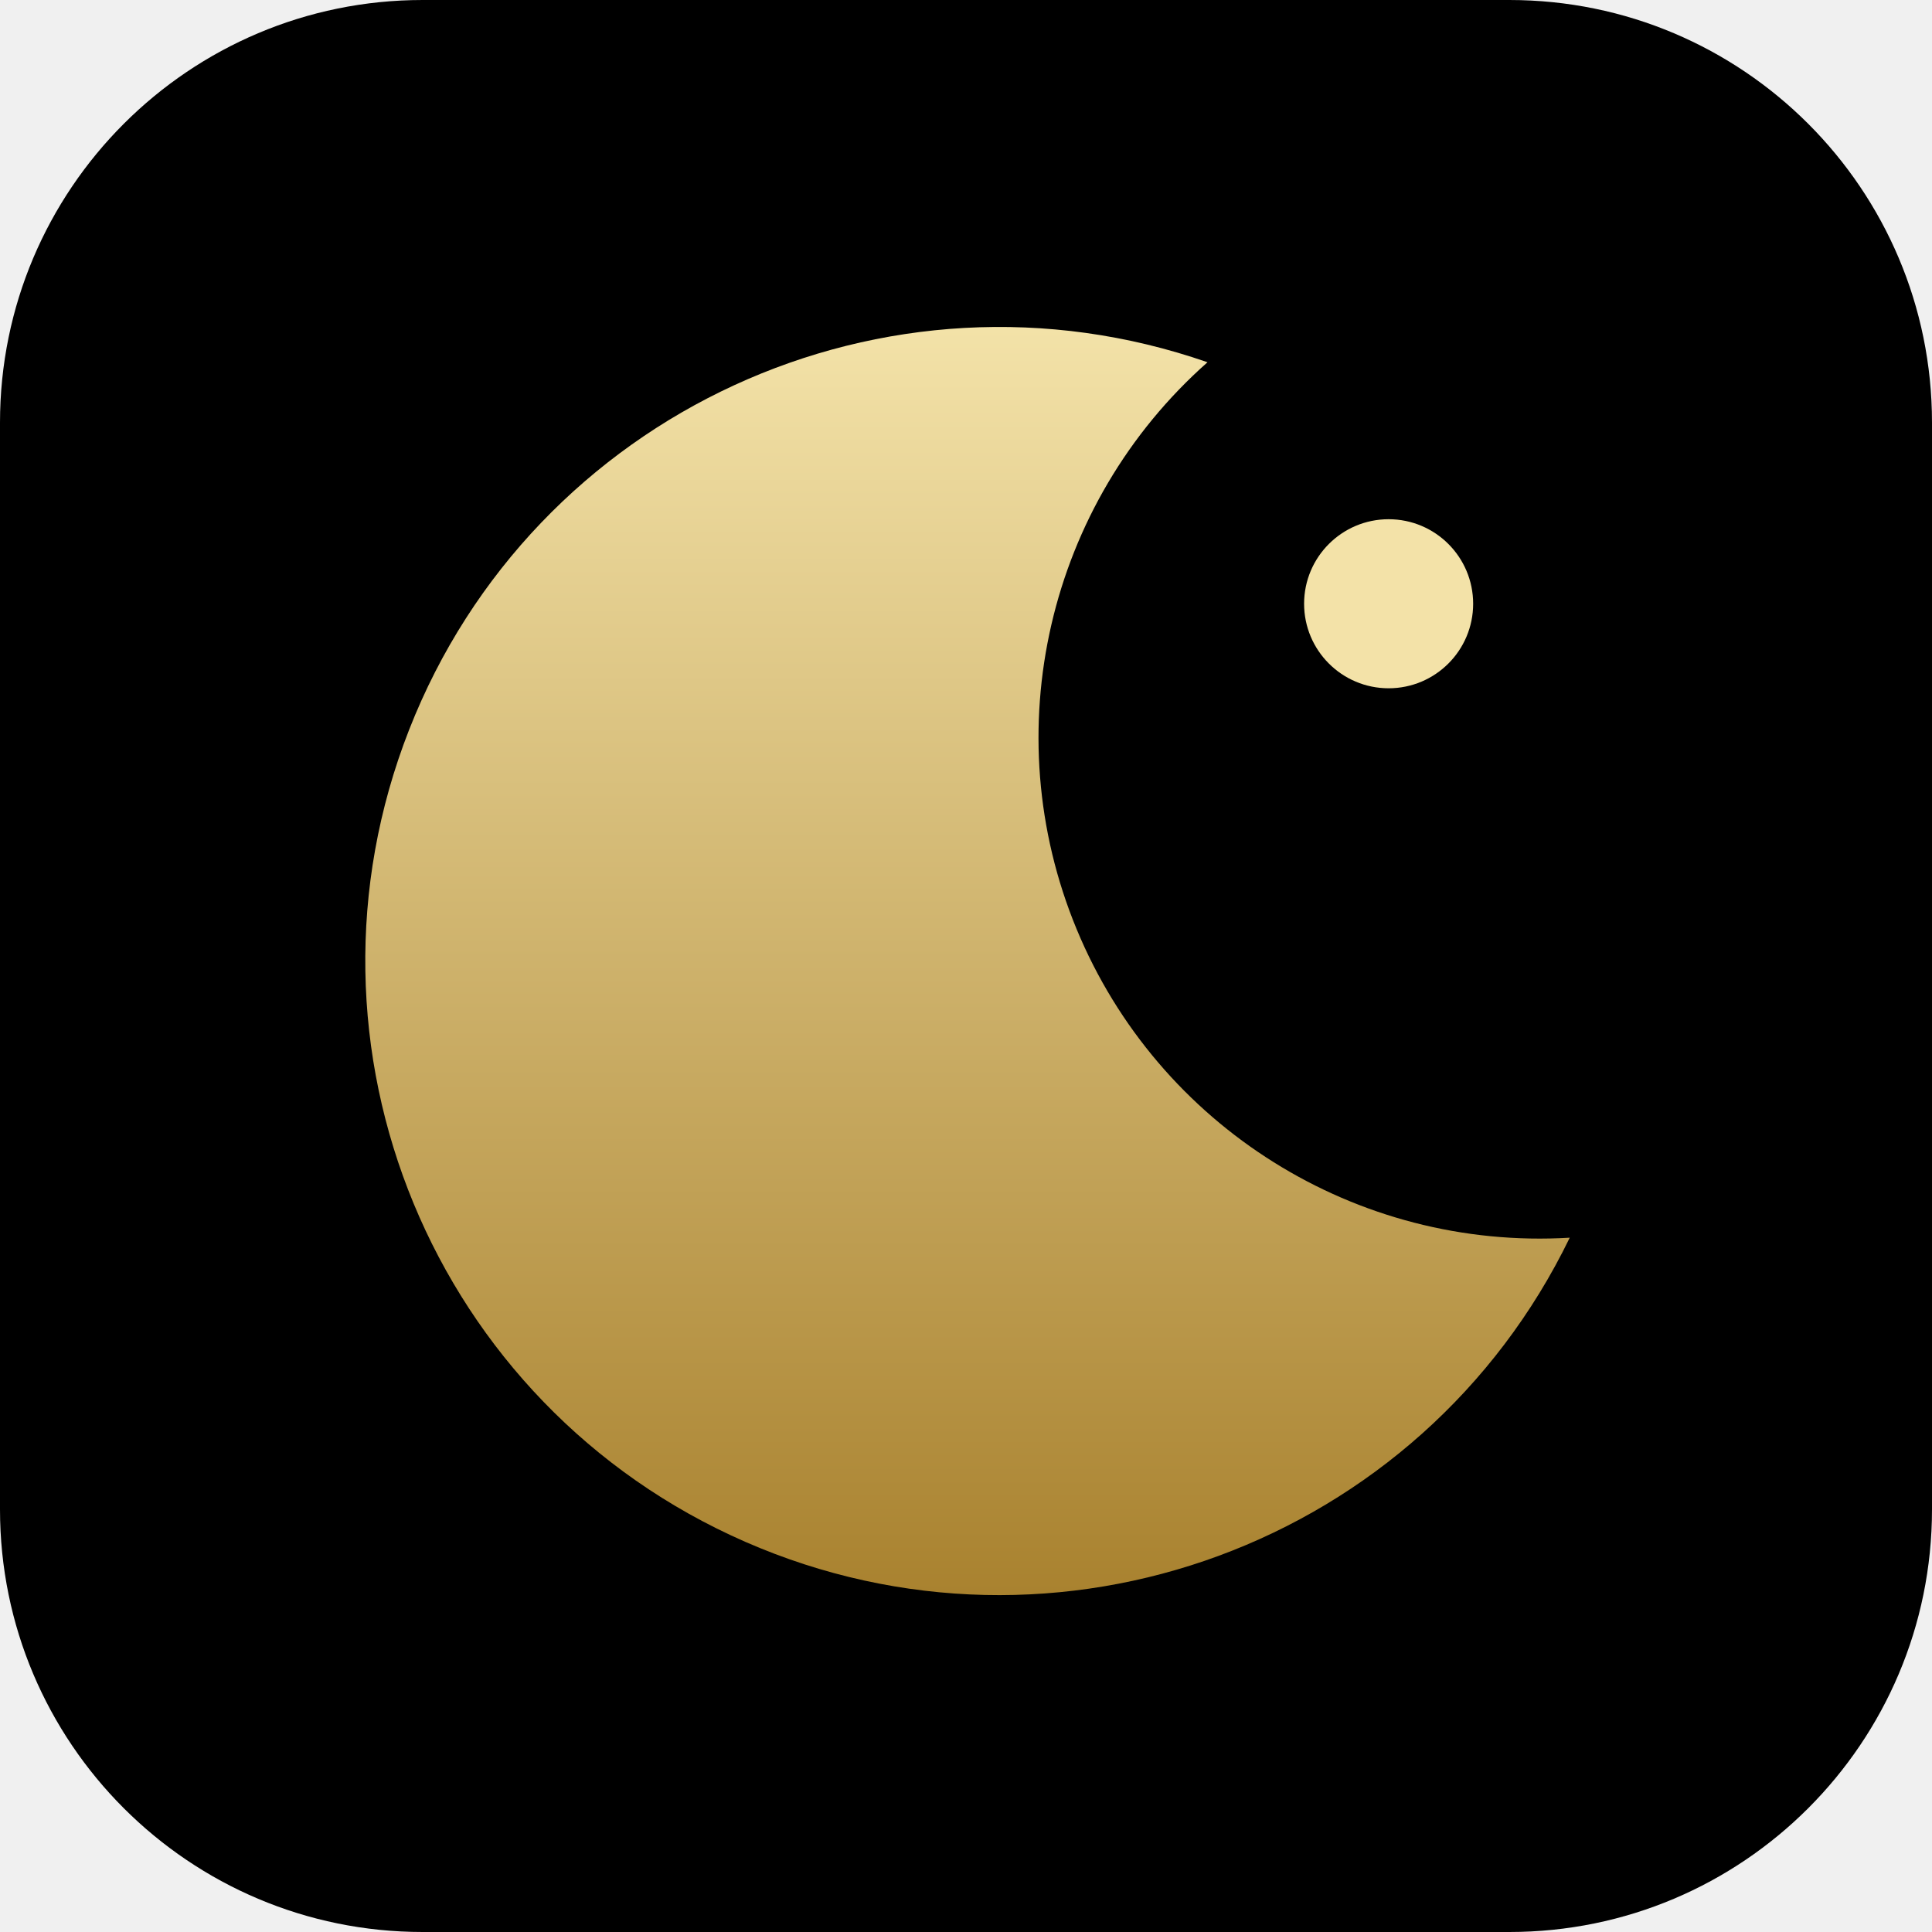
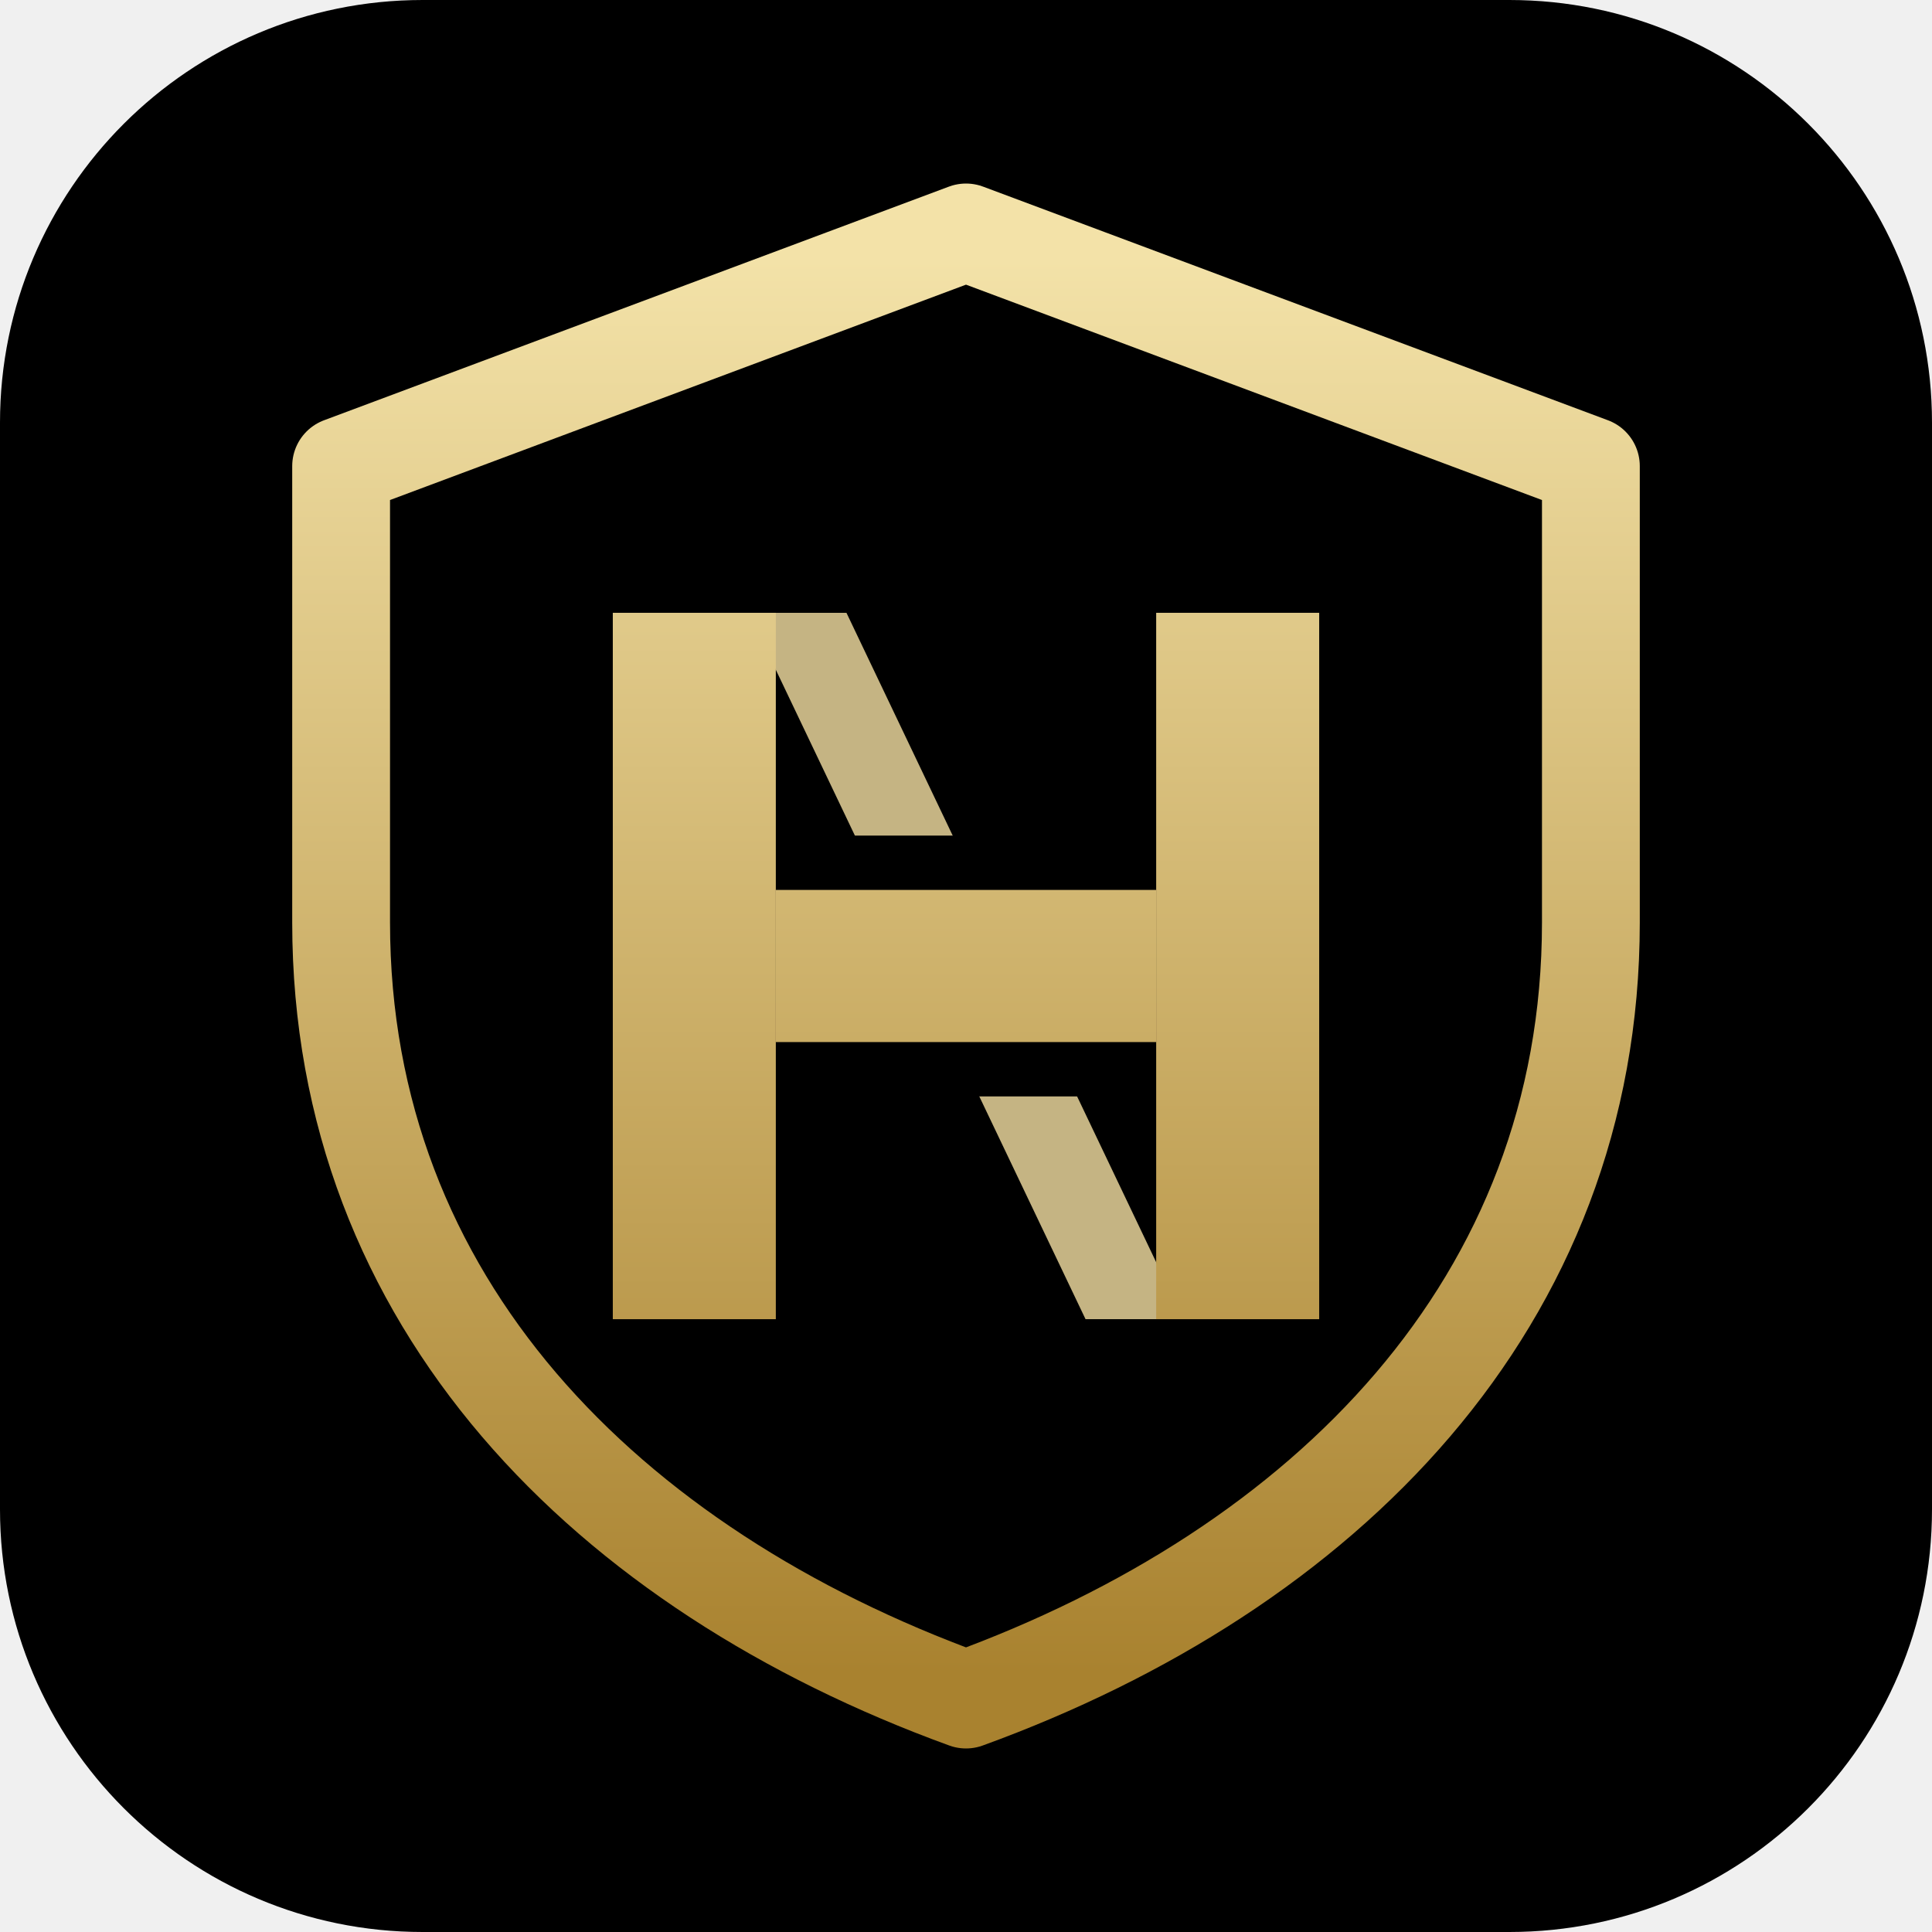
<svg xmlns="http://www.w3.org/2000/svg" viewBox="0 0 32 32">
  <rect width="32" height="32" rx="7" fill="#000" />
-   <defs>
-     <linearGradient id="g" x1="0" y1="0" x2="0" y2="1">
-       <stop offset="0" stop-color="#f3e2a8" />
-       <stop offset="1" stop-color="#a9822f" />
-     </linearGradient>
-   </defs>
-   <path d="M20 6A10.5 10.5 0 1 0 26 20.5 8.3 8.3 0 0 1 20 6Z" fill="url(#g)" />
-   <circle cx="23" cy="10" r="1.4" fill="#f3e2a8" />
+   <g transform="translate(1.6 1.6) scale(.9)">
+     <defs>
+       <linearGradient id="nh-gold" gradientUnits="userSpaceOnUse" x1="0" y1="3" x2="0" y2="29">
+         <stop offset="0" stop-color="#f3e2a8" />
+         <stop offset="1" stop-color="#a9822f" />
+       </linearGradient>
+       <mask id="nh-cut" maskUnits="userSpaceOnUse" x="0" y="0" width="32" height="32">
+         <rect width="32" height="32" fill="#fff" />
+         <rect x="0" y="13.6" width="32" height="4.8" fill="#000" />
+       </mask>
+     </defs>
+     <path d="M16 2.5 27.5 6.8V15.2C27.5 22.2 22.6 27.1 16 29.5 9.4 27.1 4.5 22.2 4.5 15.2V6.8Z" fill="none" stroke="url(#nh-gold)" stroke-width="1.8" stroke-linejoin="round" />
+     <polygon points="12,9.5 13.8,9.5 20,22.5 18.2,22.5" fill="#e8d49a" opacity="0.85" mask="url(#nh-cut)" />
+     <rect x="9.5" y="9.5" width="3" height="13" fill="url(#nh-gold)" />
+     <rect x="19.5" y="9.5" width="3" height="13" fill="url(#nh-gold)" />
+     <rect x="12.5" y="14.6" width="7" height="2.8" fill="url(#nh-gold)" />
+   </g>
</svg>
